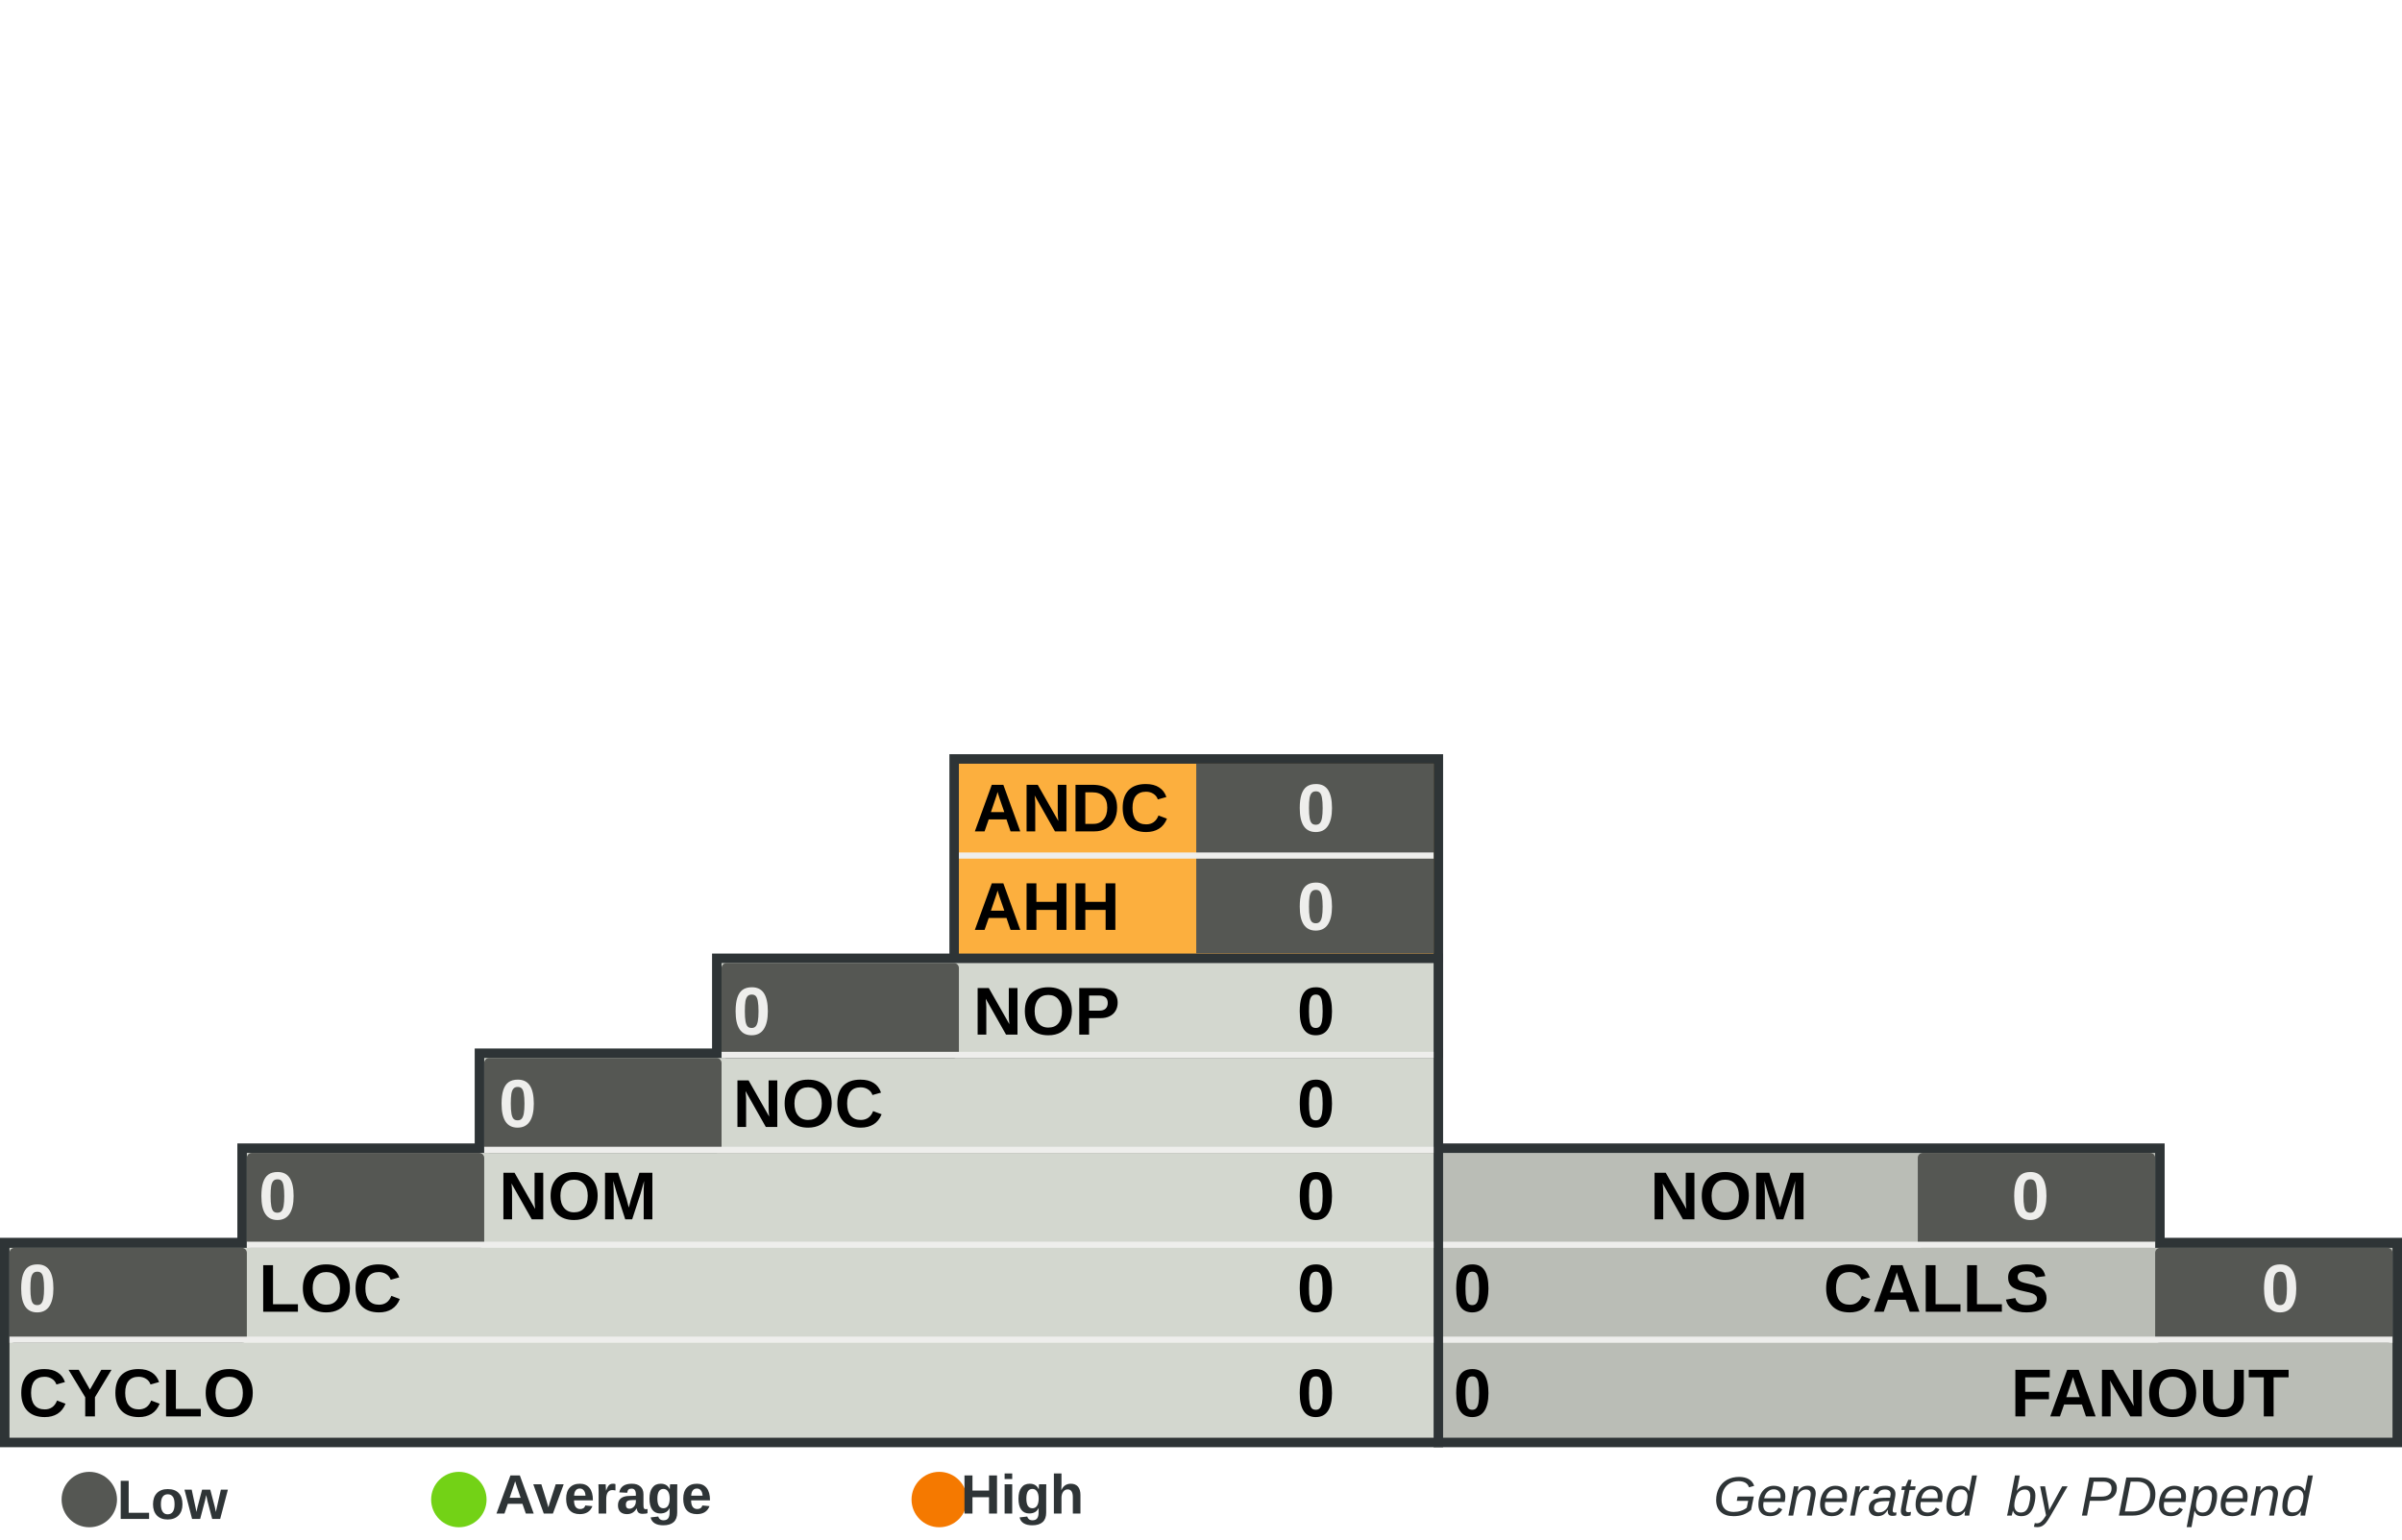
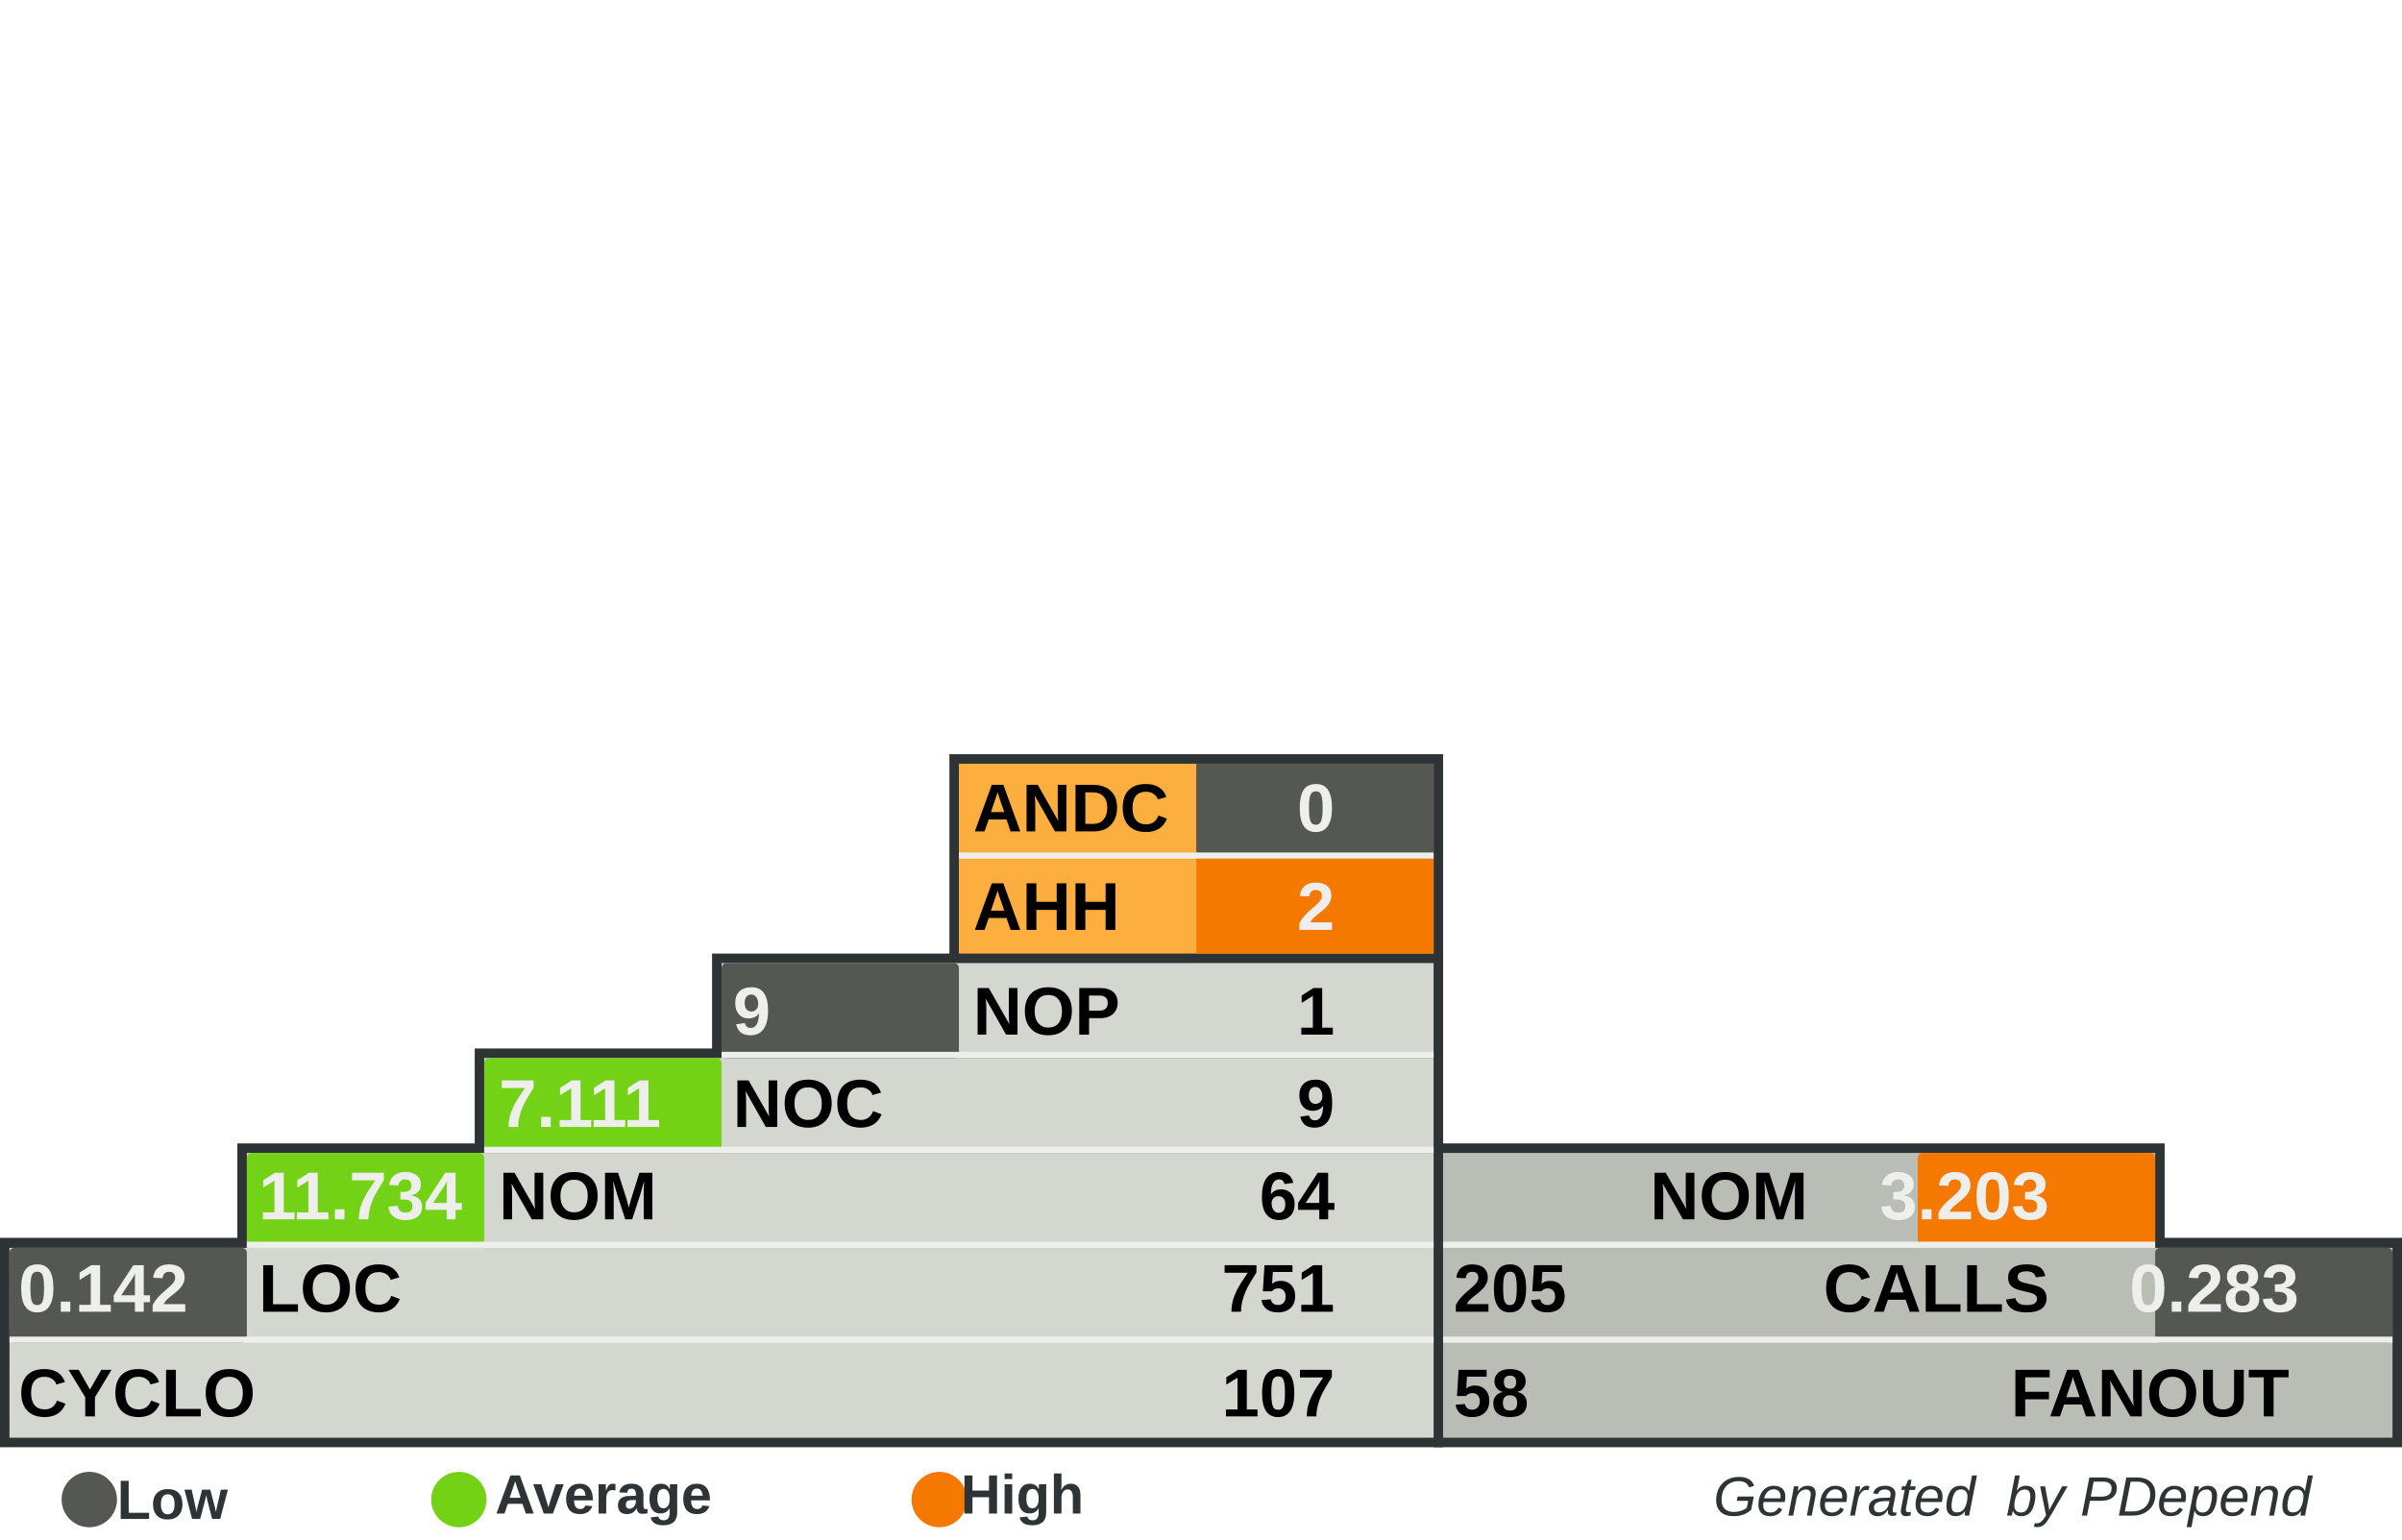
<svg xmlns="http://www.w3.org/2000/svg" width="390" height="250" id="svg5110" version="1.0">
  <defs id="defs5112">
    </defs>
  <g id="layer1">
    <rect style="fill:#555753" width="0" height="0" x="0" y="0" rx="0" ry="0" id="rect8982" xml:id="threshold.low" />
    <rect style="fill:#73d216" width="0" height="0" x="0" y="0" rx="0" ry="0" id="rect8983" xml:id="threshold.average" />
    <rect style="fill:#f57900" width="0" height="0" x="0" y="0" rx="0" ry="0" id="rect2834" xml:id="threshold.high" />
    <rect style="opacity:1;fill:#2e3436;fill-opacity:1;stroke:none;stroke-width:1;stroke-miterlimit:4;stroke-dasharray:none;stroke-opacity:1" id="rect4954" width="118.696" height="16.957" x="232.767" y="185.672" rx="2.978" ry="0" />
    <rect style="opacity:1;fill:#2e3436;fill-opacity:1;stroke:none;stroke-width:1;stroke-miterlimit:4;stroke-dasharray:none;stroke-opacity:1" id="rect4956" width="157.233" height="34" x="232.767" y="201" rx="3.945" ry="0" />
    <rect style="opacity:1;fill:#2e3436;fill-opacity:1;stroke:none;stroke-width:1;stroke-miterlimit:4;stroke-dasharray:none;stroke-opacity:1" id="rect4958" width="80.158" height="33.913" x="154.15" y="122.47" rx="2.011" ry="0" />
    <rect style="opacity:1;fill:#2e3436;fill-opacity:1;stroke:none;stroke-width:1;stroke-miterlimit:4;stroke-dasharray:none;stroke-opacity:1" id="rect4960" width="234.308" height="34" x="0" y="201" rx="5.879" ry="0" />
    <rect style="opacity:1;fill:#2e3436;fill-opacity:1;stroke:none;stroke-width:1;stroke-miterlimit:4;stroke-dasharray:none;stroke-opacity:1" id="rect4962" width="195.771" height="16.957" x="38.538" y="185.672" rx="4.912" ry="0" />
    <rect style="opacity:1;fill:#2e3436;fill-opacity:1;stroke:none;stroke-width:1;stroke-miterlimit:4;stroke-dasharray:none;stroke-opacity:1" id="rect4964" width="157.233" height="16.957" x="77.075" y="170.257" rx="3.945" ry="0" />
    <rect style="opacity:1;fill:#2e3436;fill-opacity:1;stroke:none;stroke-width:1;stroke-miterlimit:4;stroke-dasharray:none;stroke-opacity:1" id="rect4966" width="118.696" height="16.957" x="115.613" y="154.842" rx="2.978" ry="0" />
    <rect style="opacity:1;fill:#d3d7cf;fill-opacity:1;stroke:none;stroke-width:1;stroke-miterlimit:4;stroke-dasharray:none;stroke-opacity:1" id="rect4968" width="231.225" height="30.83" x="1.542" y="202.628" rx="5.801" ry="0" />
    <rect style="opacity:1;fill:#d3d7cf;fill-opacity:1;stroke:none;stroke-width:1;stroke-miterlimit:4;stroke-dasharray:none;stroke-opacity:1" id="rect4970" width="192.688" height="15.415" x="40.079" y="187.214" rx="4.834" ry="0" />
    <rect style="opacity:1;fill:#d3d7cf;fill-opacity:1;stroke:none;stroke-width:1;stroke-miterlimit:4;stroke-dasharray:none;stroke-opacity:1" id="rect4972" width="154.15" height="15.415" x="78.617" y="171.798" rx="3.868" ry="0" />
    <rect style="opacity:1;fill:#d3d7cf;fill-opacity:1;stroke:none;stroke-width:1;stroke-miterlimit:4;stroke-dasharray:none;stroke-opacity:1" id="rect4974" width="115.613" height="15.415" x="117.154" y="156.383" rx="2.901" ry="0" />
    <rect style="opacity:1;fill:#fcaf3e;fill-opacity:1;stroke:none;stroke-width:1;stroke-miterlimit:4;stroke-dasharray:none;stroke-opacity:1" id="rect4976" width="77.075" height="30.83" x="155.692" y="124.012" rx="1.934" ry="0" />
    <rect style="opacity:1;fill:#babdb6;fill-opacity:1;stroke:none;stroke-width:1;stroke-miterlimit:4;stroke-dasharray:none;stroke-opacity:1" id="rect4978" width="154.15" height="30.83" x="234.308" y="202.628" rx="3.868" ry="0" />
    <rect style="opacity:1;fill:#babdb6;fill-opacity:1;stroke:none;stroke-width:1;stroke-miterlimit:4;stroke-dasharray:none;stroke-opacity:1" id="rect4980" width="115.613" height="15.415" x="234.308" y="187.213" rx="2.901" ry="0" />
    <rect style="opacity:1;fill:#555753;fill-opacity:1;stroke:none;stroke-width:1;stroke-miterlimit:4;stroke-dasharray:none;stroke-opacity:1" id="rect4982" xml:id="rect.andc" width="38.538" height="15.43" x="194.229" y="124.012" rx="0.967" ry="0" />
-     <rect style="opacity:1;fill:#555753;fill-opacity:1;stroke:none;stroke-width:1;stroke-miterlimit:4;stroke-dasharray:none;stroke-opacity:1" id="rect2851" xml:id="rect.ahh" width="38.538" height="15.4" x="194.229" y="139.412" rx="0.967" ry="0" />
+     <rect style="opacity:1;fill:#f57900;fill-opacity:1;stroke:none;stroke-width:1;stroke-miterlimit:4;stroke-dasharray:none;stroke-opacity:1" id="rect2851" xml:id="rect.ahh" width="38.538" height="15.4" x="194.229" y="139.412" rx="0.967" ry="0" />
    <rect style="opacity:1;fill:#555753;fill-opacity:1;stroke:none;stroke-width:1;stroke-miterlimit:4;stroke-dasharray:none;stroke-opacity:1" id="rect4984" xml:id="rect.noc-nop" width="38.538" height="15.415" x="117.154" y="156.383" rx="0.806" />
-     <rect style="opacity:1;fill:#555753;fill-opacity:1;stroke:none;stroke-width:1;stroke-miterlimit:4;stroke-dasharray:none;stroke-opacity:1" id="rect4986" xml:id="rect.nom-noc" width="38.538" height="15.415" x="78.617" y="171.798" rx="0.806" />
-     <rect style="opacity:1;fill:#555753;fill-opacity:1;stroke:none;stroke-width:1;stroke-miterlimit:4;stroke-dasharray:none;stroke-opacity:1" id="rect4988" xml:id="rect.loc-nom" width="38.538" height="15.415" x="40.079" y="187.213" rx="0.806" />
+     <rect style="opacity:1;fill:#73d216;fill-opacity:1;stroke:none;stroke-width:1;stroke-miterlimit:4;stroke-dasharray:none;stroke-opacity:1" id="rect4986" xml:id="rect.nom-noc" width="38.538" height="15.415" x="78.617" y="171.798" rx="0.806" />
+     <rect style="opacity:1;fill:#73d216;fill-opacity:1;stroke:none;stroke-width:1;stroke-miterlimit:4;stroke-dasharray:none;stroke-opacity:1" id="rect4988" xml:id="rect.loc-nom" width="38.538" height="15.415" x="40.079" y="187.213" rx="0.806" />
    <rect style="opacity:1;fill:#555753;fill-opacity:1;stroke:none;stroke-width:1;stroke-miterlimit:4;stroke-dasharray:none;stroke-opacity:1" id="rect4990" xml:id="rect.cyclo-loc" width="38.538" height="15.415" x="1.542" y="202.628" rx="0.806" />
-     <rect style="opacity:1;fill:#555753;fill-opacity:1;stroke:none;stroke-width:1;stroke-miterlimit:4;stroke-dasharray:none;stroke-opacity:1" id="rect4992" xml:id="rect.calls-nom" width="38.538" height="15.415" x="311.383" y="187.213" rx="0.806" />
+     <rect style="opacity:1;fill:#f57900;fill-opacity:1;stroke:none;stroke-width:1;stroke-miterlimit:4;stroke-dasharray:none;stroke-opacity:1" id="rect4992" xml:id="rect.calls-nom" width="38.538" height="15.415" x="311.383" y="187.213" rx="0.806" />
    <rect style="opacity:1;fill:#555753;fill-opacity:1;stroke:none;stroke-width:1;stroke-miterlimit:4;stroke-dasharray:none;stroke-opacity:1" id="rect4994" xml:id="rect.fanout-calls" width="38.538" height="15.415" x="349.921" y="202.628" rx="0.806" />
    <rect style="opacity:1;fill:#eeeeec;fill-opacity:1;stroke:none;stroke-width:1;stroke-miterlimit:4;stroke-dasharray:none;stroke-opacity:1" id="rect4996" width="231.225" height="1" x="1.542" y="217.043" rx="5.801" ry="0" />
    <rect style="opacity:1;fill:#eeeeec;fill-opacity:1;stroke:none;stroke-width:1;stroke-miterlimit:4;stroke-dasharray:none;stroke-opacity:1" id="rect4998" width="192.688" height="1" x="40.079" y="201.628" rx="4.834" ry="0" />
    <rect style="opacity:1;fill:#eeeeec;fill-opacity:1;stroke:none;stroke-width:1;stroke-miterlimit:4;stroke-dasharray:none;stroke-opacity:1" id="rect5000" width="154.15" height="1" x="78.617" y="186.213" rx="3.868" ry="0" />
    <rect style="opacity:1;fill:#eeeeec;fill-opacity:1;stroke:none;stroke-width:1;stroke-miterlimit:4;stroke-dasharray:none;stroke-opacity:1" id="rect5002" width="115.613" height="1" x="117.154" y="170.798" rx="2.901" ry="0" />
    <rect style="opacity:1;fill:#eeeeec;fill-opacity:1;stroke:none;stroke-width:1;stroke-miterlimit:4;stroke-dasharray:none;stroke-opacity:1" id="rect5004" width="115.613" height="1" x="234.308" y="201.628" rx="2.901" ry="0" />
    <rect style="opacity:1;fill:#eeeeec;fill-opacity:1;stroke:none;stroke-width:1;stroke-miterlimit:4;stroke-dasharray:none;stroke-opacity:1" id="rect5006" width="154.15" height="1" x="234.308" y="217.043" rx="3.868" ry="0" />
    <rect style="opacity:1;fill:#eeeeec;fill-opacity:1;stroke:none;stroke-width:1;stroke-miterlimit:4;stroke-dasharray:none;stroke-opacity:1" id="rect5008" width="77.075" height="1" x="155.692" y="138.427" rx="1.934" ry="0" />
    <text xml:space="preserve" style="font-size:11px;font-style:normal;font-variant:normal;font-weight:bold;font-stretch:normal;fill:#000000;fill-opacity:1;stroke:none;stroke-width:1px;stroke-linecap:butt;stroke-linejoin:miter;stroke-opacity:1;font-family:Arial" x="158" y="135" title="Average Number of Derived Classes" id="text5010">
      <tspan title="Average Number of Derived Classes" id="tspan5012" x="158" y="135">ANDC</tspan>
    </text>
    <text xml:space="preserve" style="font-size:11px;font-style:normal;font-variant:normal;font-weight:bold;font-stretch:normal;fill:#000000;fill-opacity:1;stroke:none;stroke-width:1px;stroke-linecap:butt;stroke-linejoin:miter;stroke-opacity:1;font-family:Arial" x="158" y="151" title="Average Hierarchy Height" id="text5014">
      <tspan title="Average Hierarchy Height" id="tspan5016" x="158" y="151">AHH</tspan>
    </text>
    <text xml:space="preserve" style="font-size:11px;font-style:normal;font-variant:normal;font-weight:bold;font-stretch:normal;fill:#000000;fill-opacity:1;stroke:none;stroke-width:1px;stroke-linecap:butt;stroke-linejoin:miter;stroke-opacity:1;font-family:Arial" x="158" y="168" title="Number Of Packages" id="text5018">
      <tspan title="Number Of Packages" id="tspan5020" x="158" y="168">NOP</tspan>
    </text>
    <text xml:space="preserve" style="font-size:11px;font-style:normal;font-variant:normal;font-weight:bold;font-stretch:normal;fill:#000000;fill-opacity:1;stroke:none;stroke-width:1px;stroke-linecap:butt;stroke-linejoin:miter;stroke-opacity:1;font-family:Arial" x="119" y="183" id="text5022" title="Number Of Classes" transform="scale(0.9999985,1.000001)">
      <tspan title="Number Of Classes" id="tspan5024" x="119" y="183">NOC</tspan>
    </text>
    <text xml:space="preserve" style="font-size:11px;font-style:normal;font-variant:normal;font-weight:bold;font-stretch:normal;fill:#000000;fill-opacity:1;stroke:none;stroke-width:1px;stroke-linecap:butt;stroke-linejoin:miter;stroke-opacity:1;font-family:Arial" x="81" y="198" id="text5026" title="Number Of Methods (Methods+Functions)" transform="scale(0.9999985,1.000001)">
      <tspan title="Number Of Methods (Methods+Functions)" id="tspan5028" x="81" y="198">NOM</tspan>
    </text>
    <text xml:space="preserve" style="font-size:11px;font-style:normal;font-variant:normal;font-weight:bold;font-stretch:normal;fill:#000000;fill-opacity:1;stroke:none;stroke-width:1px;stroke-linecap:butt;stroke-linejoin:miter;stroke-opacity:1;font-family:Arial" x="42" y="213" id="text5030" title="Lines Of Code (Non Comment and Non Whitespace Lines)" transform="scale(0.9999985,1.000001)">
      <tspan title="Lines Of Code (Non Comment and Non Whitespace Lines)" id="tspan5032" x="42" y="213">LOC</tspan>
    </text>
    <text xml:space="preserve" style="font-size:11px;font-style:normal;font-variant:normal;font-weight:bold;font-stretch:normal;fill:#000000;fill-opacity:1;stroke:none;stroke-width:1px;stroke-linecap:butt;stroke-linejoin:miter;stroke-opacity:1;font-family:Arial" x="3" y="230" id="text5034" title="Cyclomatic Complexity" transform="scale(0.9999985,1.000001)">
      <tspan title="Cyclomatic Complexity" id="tspan5036" x="3" y="230">CYCLO</tspan>
    </text>
    <text xml:space="preserve" style="font-size:11px;font-style:normal;font-variant:normal;font-weight:bold;font-stretch:normal;text-align:end;text-anchor:end;fill:#000000;fill-opacity:1;stroke:none;stroke-width:1px;stroke-linecap:butt;stroke-linejoin:miter;stroke-opacity:1;font-family:Arial" x="308.858" y="198" id="text5038" title="Number Of Methods (Methods+Functions)" transform="scale(0.9999985,1.000001)">
      <tspan title="Number Of Methods (Methods+Functions)" id="tspan5040" x="308.858" y="198">NOM</tspan>
    </text>
    <text xml:space="preserve" style="font-size:11px;font-style:normal;font-variant:normal;font-weight:bold;font-stretch:normal;text-anchor:end;fill:#000000;fill-opacity:1;stroke:none;stroke-width:1px;stroke-linecap:butt;stroke-linejoin:miter;stroke-opacity:1;font-family:Arial" x="348" y="213" id="text5042" title="Number of Operation Calls" transform="scale(0.9999985,1.000001)">
      <tspan title="Number of Operation Calls" id="tspan5044" x="348" y="213">CALLS</tspan>
    </text>
    <text xml:space="preserve" style="font-size:11px;font-style:normal;font-variant:normal;font-weight:bold;font-stretch:normal;text-anchor:end;fill:#000000;fill-opacity:1;stroke:none;stroke-width:1px;stroke-linecap:butt;stroke-linejoin:miter;stroke-opacity:1;font-family:Arial" x="387" y="230" id="text5046" title="Number of Called Classes" transform="scale(0.9999985,1.000001)">
      <tspan title="Number of Called Classes" id="tspan5048" x="387" y="230">FANOUT</tspan>
    </text>
    <text xml:space="preserve" style="font-size:11px;font-style:normal;font-variant:normal;font-weight:bold;font-stretch:normal;fill:#000000;fill-opacity:1;stroke:none;stroke-width:1px;stroke-linecap:butt;stroke-linejoin:miter;stroke-opacity:1;font-family:Arial" title="Number of Called Classes" x="236" y="230" id="text5050" transform="scale(0.9999985,1.000001)">
-       <tspan title="Number of Called Classes" id="tspan5052" xml:id="pdepend.fanout" x="236" y="230">0</tspan>
+       <tspan title="Number of Called Classes" id="tspan5052" xml:id="pdepend.fanout" x="236" y="230">58</tspan>
    </text>
    <text xml:space="preserve" style="font-size:11px;font-style:normal;font-variant:normal;font-weight:bold;font-stretch:normal;fill:#000000;fill-opacity:1;stroke:none;stroke-width:1px;stroke-linecap:butt;stroke-linejoin:miter;stroke-opacity:1;font-family:Arial" title="Number of Operation Calls" x="236" y="213" id="text5054" transform="scale(0.9999985,1.000001)">
-       <tspan title="Number of Operation Calls" id="tspan5056" xml:id="pdepend.calls" x="236" y="213">0</tspan>
+       <tspan title="Number of Operation Calls" id="tspan5056" xml:id="pdepend.calls" x="236" y="213">205</tspan>
    </text>
    <text xml:space="preserve" style="font-size:11px;font-style:normal;font-variant:normal;font-weight:bold;font-stretch:normal;text-anchor:end;fill:#000000;fill-opacity:1;stroke:none;stroke-width:1px;stroke-linecap:butt;stroke-linejoin:miter;stroke-opacity:1;font-family:Arial" title="Cyclomatic Complexity" x="232" y="230" id="text5058" transform="scale(0.9999985,1.000001)">
-       <tspan title="Cyclomatic Complexity" id="tspan5060" xml:id="pdepend.cyclo" x="232" y="230">0</tspan>
+       <tspan title="Cyclomatic Complexity" id="tspan5060" xml:id="pdepend.cyclo" x="232" y="230">107</tspan>
    </text>
    <text xml:space="preserve" style="font-size:11px;font-style:normal;font-variant:normal;font-weight:bold;font-stretch:normal;text-anchor:end;fill:#000000;fill-opacity:1;stroke:none;stroke-width:1px;stroke-linecap:butt;stroke-linejoin:miter;stroke-opacity:1;font-family:Arial" title="Lines Of Code (Non Comment and Non Whitespace Lines)" x="232" y="213" id="text5062" transform="scale(0.9999985,1.000001)">
-       <tspan xml:id="pdepend.loc" title="Lines Of Code (Non Comment and Non Whitespace Lines)" id="tspan5064" x="232" y="213">0</tspan>
+       <tspan xml:id="pdepend.loc" title="Lines Of Code (Non Comment and Non Whitespace Lines)" id="tspan5064" x="232" y="213">751</tspan>
    </text>
    <text xml:space="preserve" style="font-size:11px;font-style:normal;font-variant:normal;font-weight:bold;font-stretch:normal;text-anchor:end;fill:#000000;fill-opacity:1;stroke:none;stroke-width:1px;stroke-linecap:butt;stroke-linejoin:miter;stroke-opacity:1;font-family:Arial" title="Number Of Methods (Methods+Functions)" x="232" y="198" id="text5066" transform="scale(0.9999985,1.000001)">
-       <tspan title="Number Of Methods (Methods+Functions)" id="tspan5068" xml:id="pdepend.nom" x="232" y="198">0</tspan>
+       <tspan title="Number Of Methods (Methods+Functions)" id="tspan5068" xml:id="pdepend.nom" x="232" y="198">64</tspan>
    </text>
    <text xml:space="preserve" style="font-size:11px;font-style:normal;font-variant:normal;font-weight:bold;font-stretch:normal;text-anchor:end;fill:#000000;fill-opacity:1;stroke:none;stroke-width:1px;stroke-linecap:butt;stroke-linejoin:miter;stroke-opacity:1;font-family:Arial" title="Number Of Packages" x="232" y="168" id="text5070" transform="scale(0.9999985,1.000001)">
-       <tspan title="Number Of Packages" id="tspan5072" xml:id="pdepend.nop" x="232" y="168">0</tspan>
+       <tspan title="Number Of Packages" id="tspan5072" xml:id="pdepend.nop" x="232" y="168">1</tspan>
    </text>
    <text xml:space="preserve" style="font-size:11px;font-style:normal;font-variant:normal;font-weight:bold;font-stretch:normal;text-anchor:end;fill:#000000;fill-opacity:1;stroke:none;stroke-width:1px;stroke-linecap:butt;stroke-linejoin:miter;stroke-opacity:1;font-family:Arial" title="Number Of Classes" x="232" y="183" id="text5074" transform="scale(0.9999985,1.000001)">
-       <tspan title="Number Of Classes" id="tspan5076" xml:id="pdepend.noc" x="232" y="183">0</tspan>
+       <tspan title="Number Of Classes" id="tspan5076" xml:id="pdepend.noc" x="232" y="183">9</tspan>
    </text>
    <text xml:space="preserve" style="font-size:11px;font-style:normal;font-variant:normal;font-weight:bold;font-stretch:normal;text-anchor:end;fill:#eeeeec;fill-opacity:1;stroke:none;stroke-width:1px;stroke-linecap:butt;stroke-linejoin:miter;stroke-opacity:1;font-family:Arial" title="Average Number of Derived Classes" x="232" y="135" id="text5078" transform="scale(0.9999985,1.000001)">
      <tspan title="Average Number of Derived Classes" id="tspan5080" xml:id="pdepend.andc" x="232" y="135">0</tspan>
    </text>
    <text xml:space="preserve" style="font-size:11px;font-style:normal;font-variant:normal;font-weight:bold;font-stretch:normal;text-anchor:end;fill:#eeeeec;fill-opacity:1;stroke:none;stroke-width:1px;stroke-linecap:butt;stroke-linejoin:miter;stroke-opacity:1;font-family:Arial" title="Average Hierarchy Height" x="232" y="151" id="text5082" transform="scale(0.9999985,1.000001)">
-       <tspan title="Average Hierarchy Height" id="tspan5084" xml:id="pdepend.ahh" x="232" y="151">0</tspan>
+       <tspan title="Average Hierarchy Height" id="tspan5084" xml:id="pdepend.ahh" x="232" y="151">2</tspan>
    </text>
    <text xml:space="preserve" style="font-size:11px;font-style:normal;font-variant:normal;font-weight:bold;font-stretch:normal;fill:#eeeeec;fill-opacity:1;stroke:none;stroke-width:1px;stroke-linecap:butt;stroke-linejoin:miter;stroke-opacity:1;font-family:Arial" title="Ratio: Number of Classes / Number of Packages" x="119" y="168" id="text5086" transform="scale(0.9999985,1.000001)">
-       <tspan title="Ratio: Number of Classes / Number of Packages" id="tspan5088" xml:id="pdepend.noc-nop" x="119" y="168">0</tspan>
+       <tspan title="Ratio: Number of Classes / Number of Packages" id="tspan5088" xml:id="pdepend.noc-nop" x="119" y="168">9</tspan>
    </text>
    <text xml:space="preserve" style="font-size:11px;font-style:normal;font-variant:normal;font-weight:bold;font-stretch:normal;fill:#eeeeec;fill-opacity:1;stroke:none;stroke-width:1px;stroke-linecap:butt;stroke-linejoin:miter;stroke-opacity:1;font-family:Arial" title="Ratio: Number of Methods / Number of Classes" x="81" y="183" id="text5090" transform="scale(0.9999985,1.000001)">
-       <tspan title="Ratio: Number of Methods / Number of Classes" id="tspan5092" xml:id="pdepend.nom-noc" x="81" y="183">0</tspan>
+       <tspan title="Ratio: Number of Methods / Number of Classes" id="tspan5092" xml:id="pdepend.nom-noc" x="81" y="183">7.111</tspan>
    </text>
    <text xml:space="preserve" style="font-size:11px;font-style:normal;font-variant:normal;font-weight:bold;font-stretch:normal;fill:#eeeeec;fill-opacity:1;stroke:none;stroke-width:1px;stroke-linecap:butt;stroke-linejoin:miter;stroke-opacity:1;font-family:Arial" title="Ratio: Lines of Code / Number of Methods" x="42" y="198" id="text5094" transform="scale(0.9999985,1.000001)">
-       <tspan title="Ratio: Lines of Code / Number of Methods" id="tspan5096" xml:id="pdepend.loc-nom" x="42" y="198">0</tspan>
+       <tspan title="Ratio: Lines of Code / Number of Methods" id="tspan5096" xml:id="pdepend.loc-nom" x="42" y="198">11.734</tspan>
    </text>
    <text xml:space="preserve" style="font-size:11px;font-style:normal;font-variant:normal;font-weight:bold;font-stretch:normal;fill:#eeeeec;fill-opacity:1;stroke:none;stroke-width:1px;stroke-linecap:butt;stroke-linejoin:miter;stroke-opacity:1;font-family:Arial" title="Ratio: Cyclomatic Complexity / Lines of Code" x="3" y="213" id="text5098" transform="scale(0.9999985,1.000001)">
-       <tspan title="Ratio: Cyclomatic Complexity / Lines of Code" id="tspan5100" xml:id="pdepend.cyclo-loc" x="3" y="213">0</tspan>
+       <tspan title="Ratio: Cyclomatic Complexity / Lines of Code" id="tspan5100" xml:id="pdepend.cyclo-loc" x="3" y="213">0.142</tspan>
    </text>
    <text xml:space="preserve" style="font-size:11px;font-style:normal;font-variant:normal;font-weight:bold;font-stretch:normal;text-anchor:end;fill:#eeeeec;fill-opacity:1;stroke:none;stroke-width:1px;stroke-linecap:butt;stroke-linejoin:miter;stroke-opacity:1;font-family:Arial" title="Ratio: Number of Called Classes(FANOUT) / Number of Operation Calls" x="388.563" y="213" id="text5102" transform="scale(0.9999985,1.000001)">
-       <tspan title="Ratio: Number of Called Classes(FANOUT) / Number of Operation Calls" id="tspan5104" xml:id="pdepend.fanout-calls" x="388.563" y="213">0</tspan>
+       <tspan title="Ratio: Number of Called Classes(FANOUT) / Number of Operation Calls" id="tspan5104" xml:id="pdepend.fanout-calls" x="388.563" y="213">0.283</tspan>
    </text>
    <text xml:space="preserve" style="font-size:11px;font-style:normal;font-variant:normal;font-weight:bold;font-stretch:normal;text-anchor:end;fill:#eeeeec;fill-opacity:1;stroke:none;stroke-width:1px;stroke-linecap:butt;stroke-linejoin:miter;stroke-opacity:1;font-family:Arial" title="Ratio: Number of Operation Calls / Number of Methods (Methods+Functions)" x="348" y="198" id="text5106" transform="scale(0.9999985,1.000001)">
-       <tspan title="Ratio: Number of Operation Calls / Number of Methods (Methods+Functions)" id="tspan5108" xml:id="pdepend.calls-nom" x="348" y="198">0</tspan>
+       <tspan title="Ratio: Number of Operation Calls / Number of Methods (Methods+Functions)" id="tspan5108" xml:id="pdepend.calls-nom" x="348" y="198">3.203</tspan>
    </text>
    <text xml:space="preserve" style="font-size:8px;font-style:normal;font-variant:normal;font-weight:bold;font-stretch:normal;text-align:end;text-anchor:end;fill:#2e3436;fill-opacity:1;stroke:none;stroke-width:1px;stroke-linecap:butt;stroke-linejoin:miter;stroke-opacity:1;font-family:Arial" x="386.395" y="246.106" id="text2692">
      <tspan id="tspan2694" x="386.395" y="246.106" style="font-size:9px;font-style:italic;font-variant:normal;font-weight:normal;font-stretch:normal;text-align:end;text-anchor:end;fill:#2e3436;font-family:Arial;">Generated  by PDepend</tspan>
    </text>
    <path style="opacity:1;fill:#555753;fill-opacity:1;stroke:none;stroke-width:1;stroke-miterlimit:4;stroke-dasharray:none;stroke-opacity:1" id="path3780" d="M 65.333,285.667 A 12,10.333 0 1 1 41.333,285.667 A 12,10.333 0 1 1 65.333,285.667 z" transform="matrix(0.375,0,0,0.4354839,-5.5,119.0968)" />
    <text xml:space="preserve" style="font-size:8px;font-style:normal;font-weight:bold;text-align:center;text-anchor:middle;fill:#2e3436;fill-opacity:1;stroke:none;stroke-width:1px;stroke-linecap:butt;stroke-linejoin:miter;stroke-opacity:1;font-family:URW Chancery L;" x="32.387" y="246.642" id="text3782">
      <tspan id="tspan3784" x="32.387" y="246.642" style="font-size:9px;font-style:normal;font-variant:normal;font-weight:bold;font-stretch:normal;fill:#2e3436;font-family:Arial;">Low</tspan>
    </text>
    <path style="opacity:1;fill:#73d216;fill-opacity:1;stroke:none;stroke-width:1;stroke-miterlimit:4;stroke-dasharray:none;stroke-opacity:1" id="path3786" d="M 65.333,285.667 A 12,10.333 0 1 1 41.333,285.667 A 12,10.333 0 1 1 65.333,285.667 z" transform="matrix(0.375,0,0,0.4354839,54.5,119.0968)" />
    <text xml:space="preserve" style="font-size:8px;font-style:normal;font-weight:bold;text-align:center;text-anchor:middle;fill:#2e3436;fill-opacity:1;stroke:none;stroke-width:1px;stroke-linecap:butt;stroke-linejoin:miter;stroke-opacity:1;font-family:URW Chancery L;" x="102.387" y="245.774" id="text3788">
      <tspan id="tspan3790" x="102.387" y="245.774" style="font-size:9px;font-style:normal;font-variant:normal;font-weight:bold;font-stretch:normal;fill:#2e3436;font-family:Arial;">Average</tspan>
    </text>
    <path style="opacity:1;fill:#f57900;fill-opacity:1;stroke:none;stroke-width:1;stroke-miterlimit:4;stroke-dasharray:none;stroke-opacity:1" id="path3792" d="M 65.333,285.667 A 12,10.333 0 1 1 41.333,285.667 A 12,10.333 0 1 1 65.333,285.667 z" transform="matrix(0.375,0,0,0.4354839,132.5,119.0968)" />
    <text xml:space="preserve" style="font-size:8px;font-style:normal;font-weight:bold;text-align:center;text-anchor:middle;fill:#2e3436;fill-opacity:1;stroke:none;stroke-width:1px;stroke-linecap:butt;stroke-linejoin:miter;stroke-opacity:1;font-family:URW Chancery L;" x="170.387" y="245.774" id="text3794">
      <tspan id="tspan3796" x="170.387" y="245.774" style="font-size:9px;font-style:normal;font-variant:normal;font-weight:bold;font-stretch:normal;fill:#2e3436;font-family:Arial;">High</tspan>
    </text>
  </g>
</svg>
